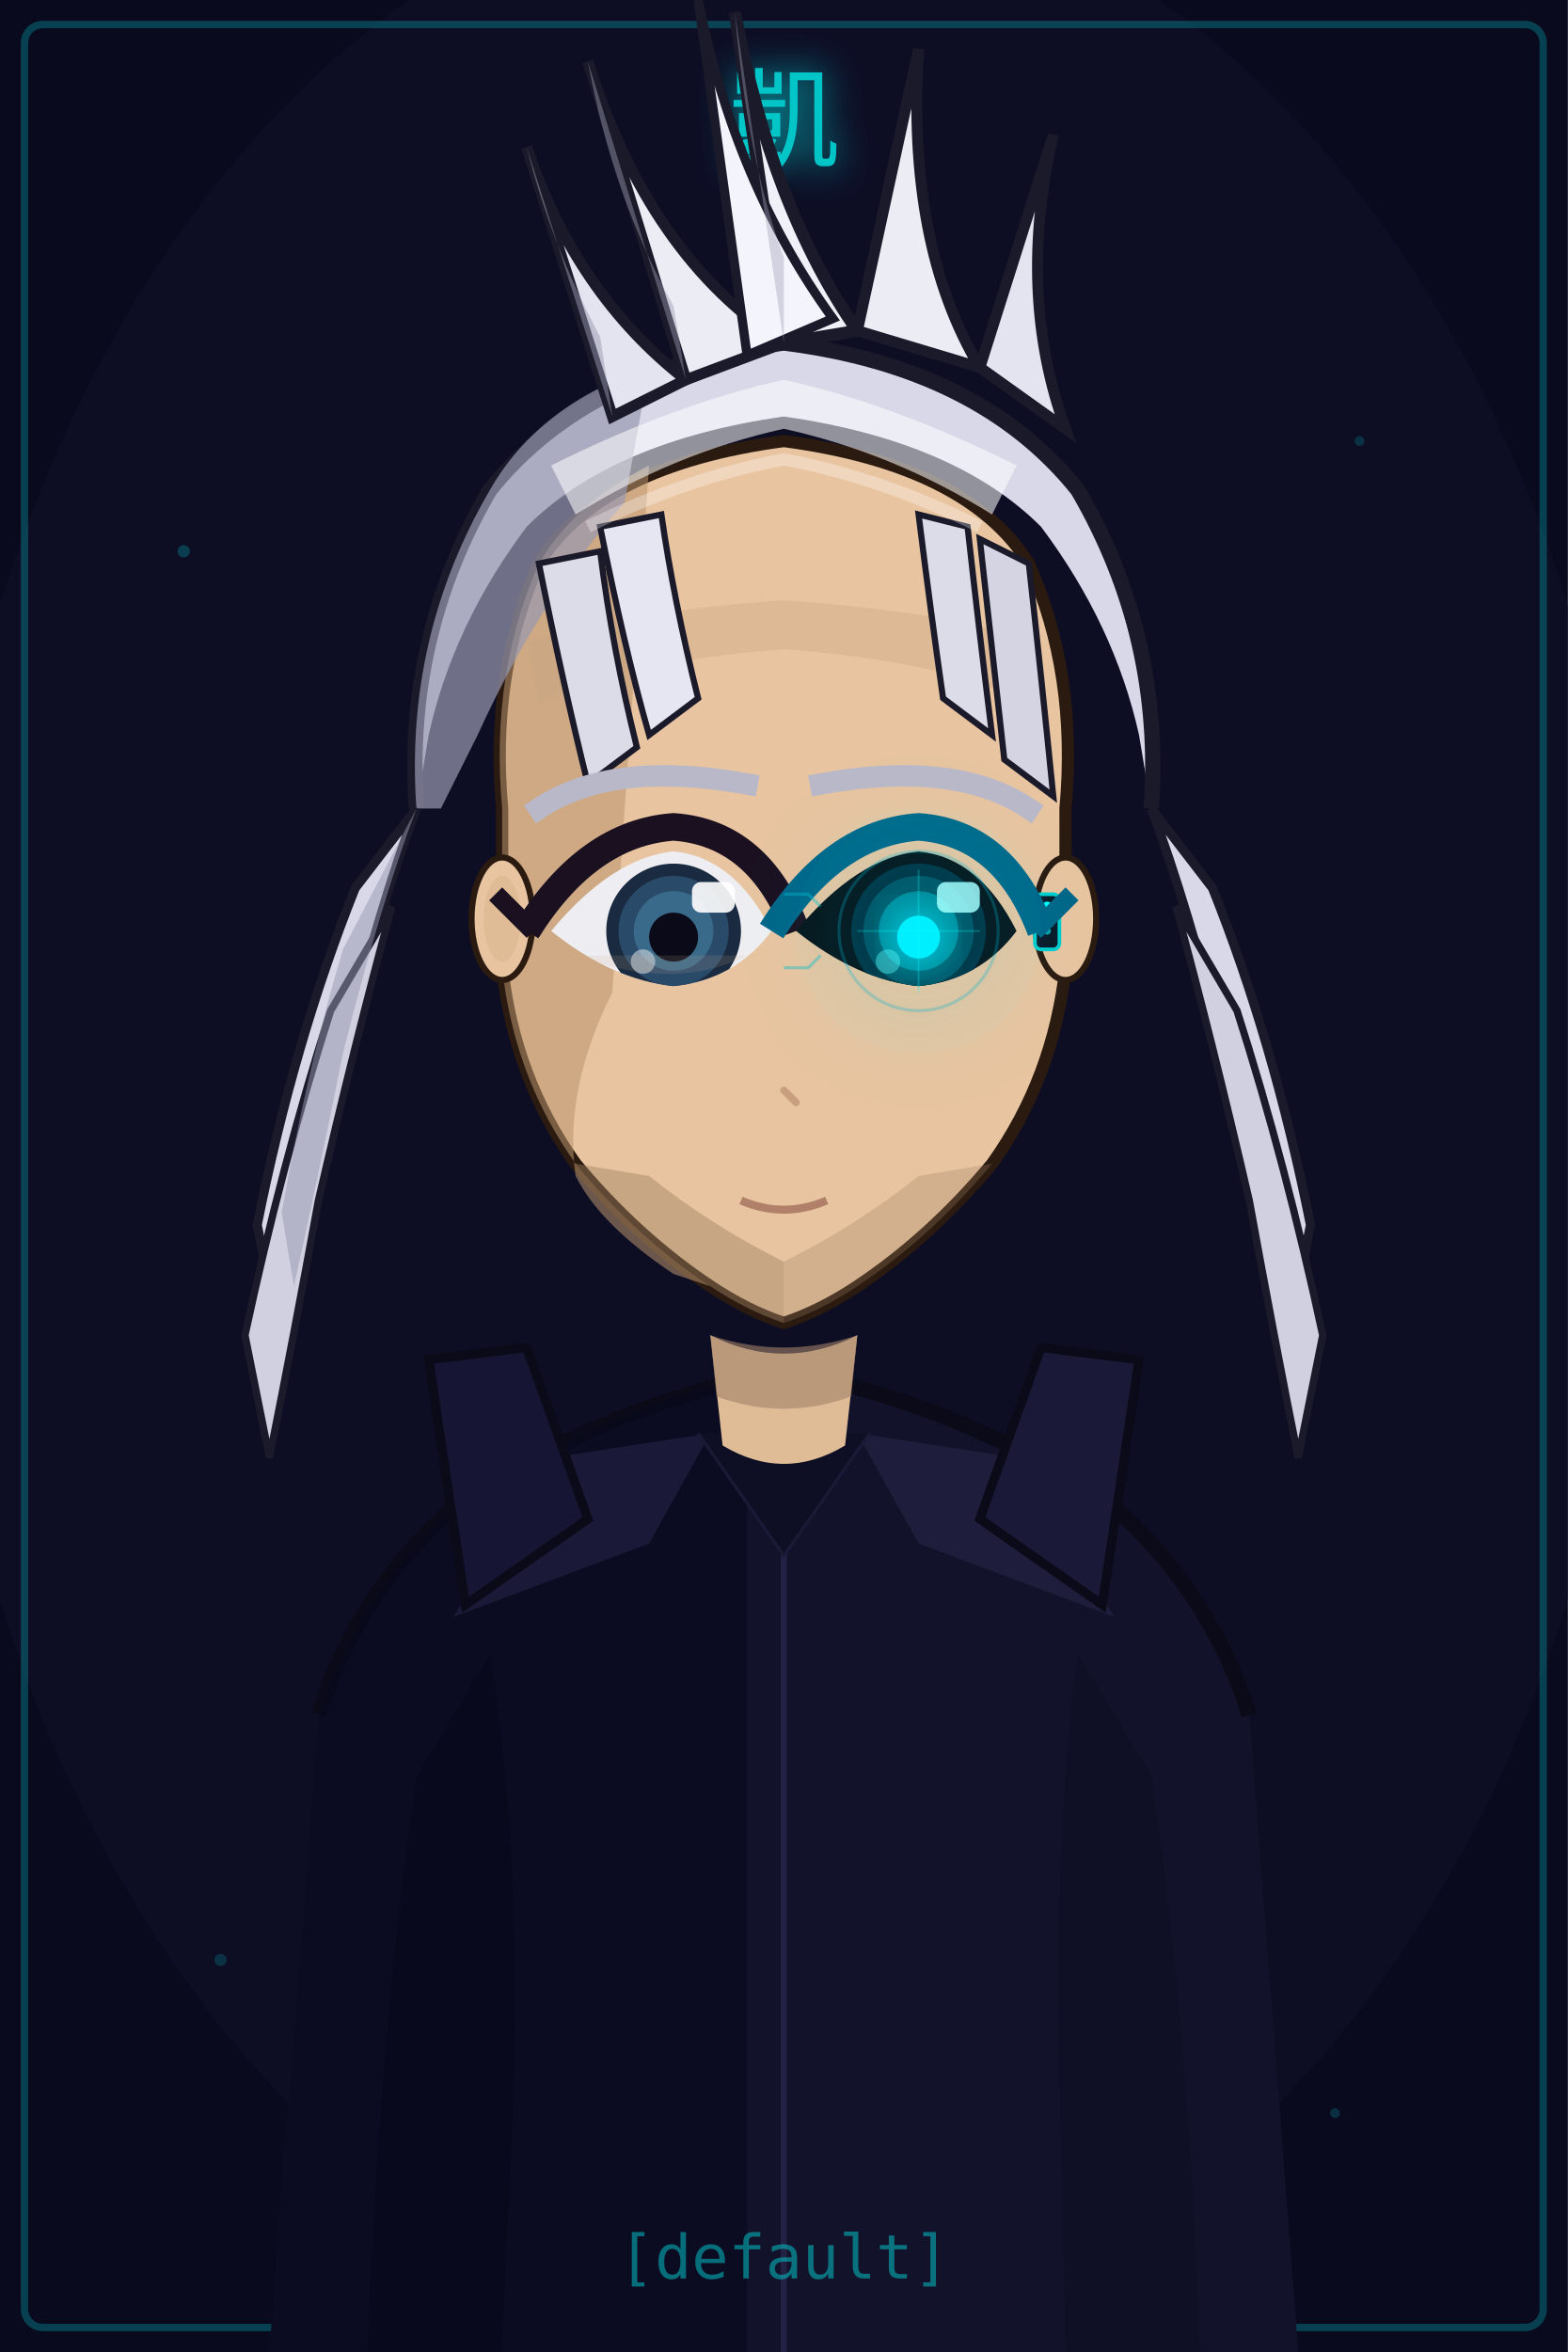
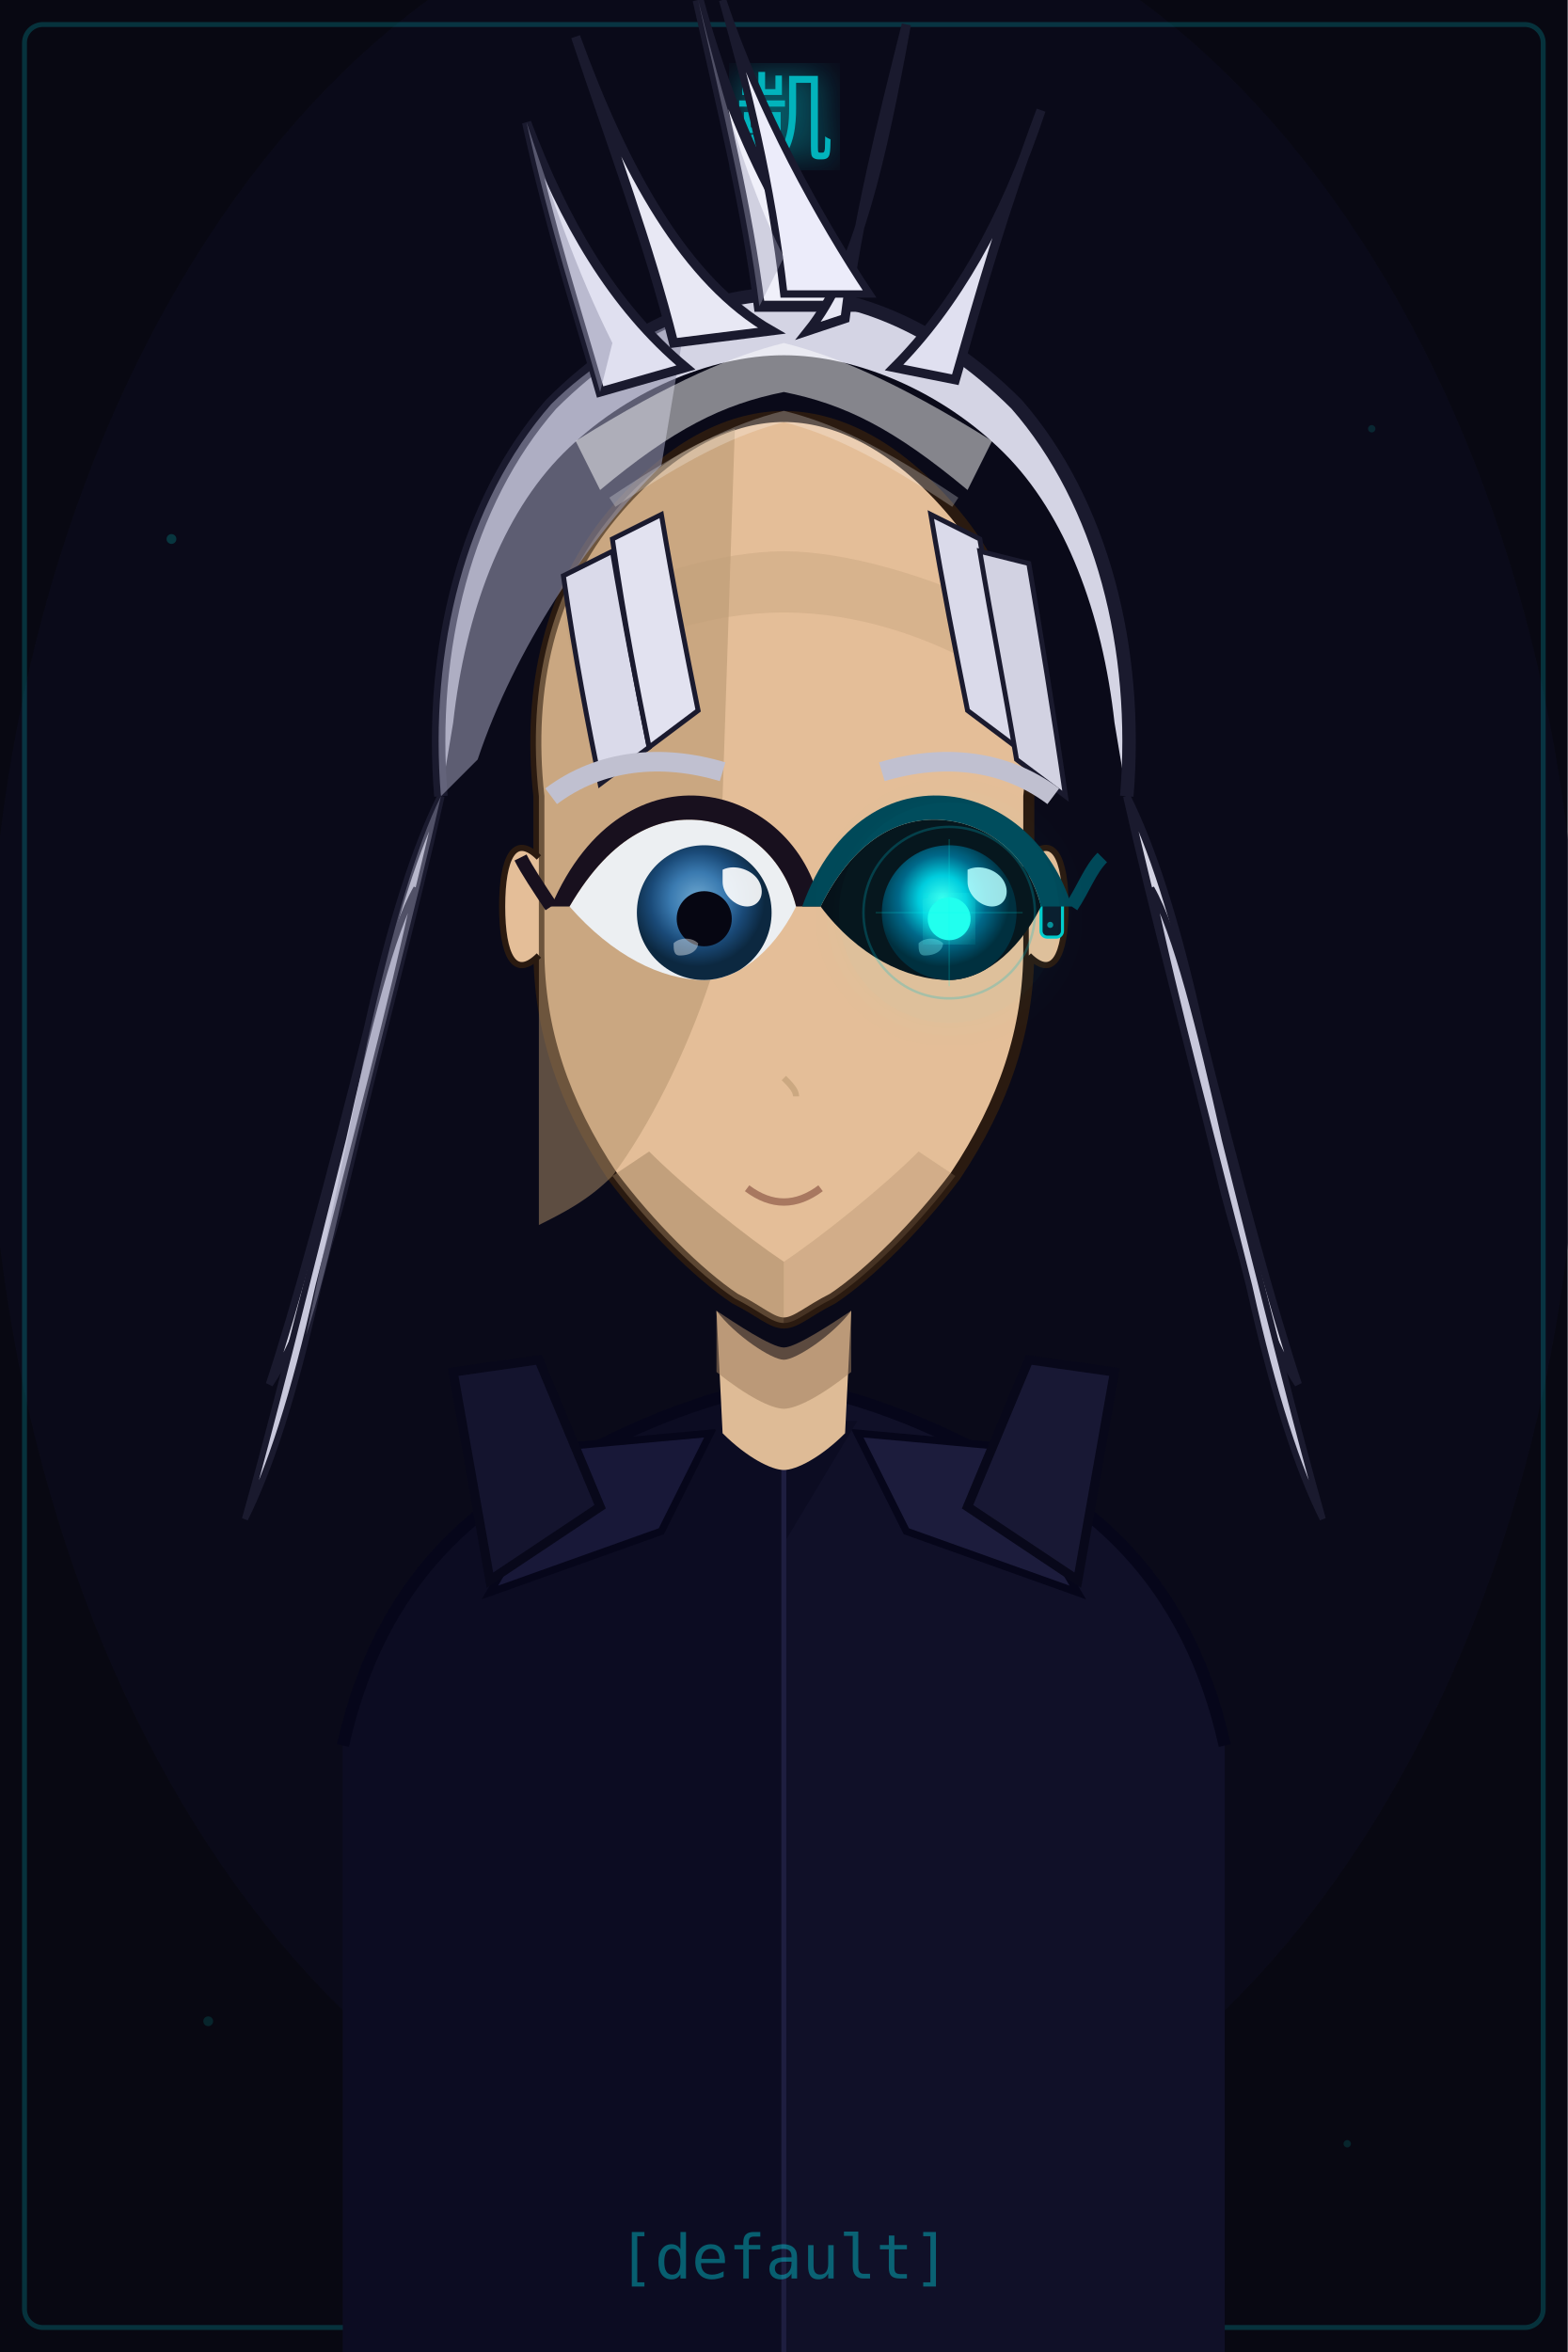
<svg xmlns="http://www.w3.org/2000/svg" width="256" height="384" viewBox="0 0 256 384">
  <defs>
-     <filter id="glow" x="-50%" y="-50%" width="200%" height="200%">
+     <radialGradient id="irisR" cx="0.45" cy="0.4" r="0.5">
+       <stop offset="0%" stop-color="#6ea8d0" />
+       <stop offset="40%" stop-color="#3a7ab0" />
+       <stop offset="70%" stop-color="#1a4a78" />
+       <stop offset="100%" stop-color="#0c2840" />
+     </radialGradient>
+     <radialGradient id="irisCyber" cx="0.45" cy="0.4" r="0.5">
+       <stop offset="0%" stop-color="#40ffee" />
+       <stop offset="35%" stop-color="#00ccdd" />
+       <stop offset="65%" stop-color="#006688" />
+       <stop offset="100%" stop-color="#002a3a" />
+     </radialGradient>
+     <filter id="glow">
      <feGaussianBlur stdDeviation="3" result="b" />
      <feMerge>
        <feMergeNode in="b" />
        <feMergeNode in="SourceGraphic" />
      </feMerge>
    </filter>
-     <filter id="softGlow" x="-80%" y="-80%" width="260%" height="260%">
-       <feGaussianBlur stdDeviation="6" result="b" />
-       <feMerge>
-         <feMergeNode in="b" />
-         <feMergeNode in="SourceGraphic" />
-       </feMerge>
-     </filter>
-     <clipPath id="eyeL">
-       <path d="M90,152 Q100,140 110,139 Q120,140 126,152 Q120,160 110,161 Q100,160 90,152 Z" />
+     <clipPath id="eyeClipL">
+       <path d="M93,148 C100,136 108,133 115,134 C122,135 128,140 130,148 C126,156 120,160 115,160 C108,160 100,156 93,148 Z" />
    </clipPath>
-     <clipPath id="eyeR">
-       <path d="M130,152 Q140,140 150,139 Q160,140 166,152 Q160,160 150,161 Q140,160 130,152 Z" />
+     <clipPath id="eyeClipR">
+       <path d="M134,148 C140,136 148,133 155,134 C162,135 168,140 170,148 C166,156 160,160 155,160 C148,160 140,156 134,148 Z" />
    </clipPath>
  </defs>
-   <rect width="256" height="384" fill="#08081a" />
-   <rect x="0" y="0" width="256" height="384" fill="#0a0a20" opacity="0.8" />
-   <ellipse cx="128" cy="180" rx="140" ry="200" fill="#10102a" opacity="0.5" />
-   <rect x="4" y="4" width="248" height="376" rx="3" fill="none" stroke="#00e5e5" stroke-width="1.2" opacity="0.25" />
-   <text x="128" y="26" font-family="monospace" font-size="18" fill="#00e5e5" text-anchor="middle" filter="url(#glow)" opacity="0.85">凱</text>
-   <path d="M52,280 Q60,255 82,240 L100,232 Q115,226 128,224 Q141,226 156,232 L174,240 Q196,255 204,280 L212,384 L44,384 Z" fill="#12122a" />
-   <path d="M52,280 Q60,255 82,240 L100,232 Q115,226 128,224 Q141,226 156,232 L174,240 Q196,255 204,280" fill="none" stroke="#0a0a18" stroke-width="2.5" />
-   <path d="M52,280 Q60,255 82,240 L100,232 Q112,227 122,225 L122,384 L44,384 Z" fill="#08081e" opacity="0.7" />
-   <path d="M90,238 L74,264 L106,252 L116,234 Z" fill="#1a1a38" />
-   <path d="M166,238 L182,264 L150,252 L140,234 Z" fill="#1e1e3c" />
-   <path d="M76,262 L70,222 L86,220 L96,248 Z" fill="#161634" stroke="#0a0a18" stroke-width="1.5" />
-   <path d="M180,262 L186,222 L170,220 L160,248 Z" fill="#1a1a38" stroke="#0a0a18" stroke-width="1.5" />
-   <line x1="128" y1="238" x2="128" y2="384" stroke="#222244" stroke-width="1" />
-   <path d="M114,234 L128,254 L142,234" fill="#0e0e24" stroke="#1a1a36" stroke-width="0.5" />
-   <line x1="68" y1="282" x2="68" y2="384" stroke="#00e5e5" stroke-width="1" opacity="0.35" filter="url(#glow)" />
-   <line x1="188" y1="282" x2="188" y2="384" stroke="#00e5e5" stroke-width="1" opacity="0.35" filter="url(#glow)" />
-   <path d="M80,270 Q85,300 84,340 L82,384 L60,384 Q62,330 68,290 Z" fill="#06061a" opacity="0.4" />
-   <path d="M176,270 Q172,300 173,340 L174,384 L196,384 Q194,330 188,290 Z" fill="#06061a" opacity="0.3" />
-   <path d="M116,218 Q128,224 140,218 L138,236 Q128,242 118,236 Z" fill="#e0bc96" />
-   <path d="M116,218 Q128,222 140,218 L139,228 Q128,232 117,228 Z" fill="#a08068" opacity="0.6" />
-   <path d="M82,132 Q80,110 88,92 Q98,76 128,72 Q158,76 168,92 Q176,110 174,132 L174,158 Q172,176 162,190 Q152,202 140,210 Q134,214 128,216 Q122,214 116,210 Q104,202 94,190 Q84,176 82,158 Z" fill="#e8c4a0" />
-   <path d="M82,132 Q80,110 88,92 Q98,76 128,72 Q158,76 168,92 Q176,110 174,132 L174,158 Q172,176 162,190 Q152,202 140,210 Q134,214 128,216 Q122,214 116,210 Q104,202 94,190 Q84,176 82,158 Z" fill="none" stroke="#2a1a10" stroke-width="2" />
-   <path d="M82,132 Q80,110 88,92 Q94,82 106,76 L102,132 L100,162 Q92,178 94,192 Q98,200 110,208 L116,210 Q104,202 94,190 Q84,176 82,158 Z" fill="#b8946e" opacity="0.55" />
-   <path d="M94,190 Q104,202 116,210 Q122,214 128,216 L128,206 Q116,200 106,192 Z" fill="#a08060" opacity="0.45" />
-   <path d="M162,190 Q152,202 140,210 Q134,214 128,216 L128,206 Q140,200 150,192 Z" fill="#a08060" opacity="0.3" />
-   <path d="M86,105 Q100,100 128,98 Q156,100 170,105 L168,115 Q155,108 128,106 Q101,108 88,115 Z" fill="#c8a480" opacity="0.35" />
-   <ellipse cx="82" cy="150" rx="5" ry="10" fill="#e8c4a0" stroke="#2a1a10" stroke-width="1" />
-   <ellipse cx="82" cy="150" rx="3" ry="7" fill="#c8a480" opacity="0.3" />
-   <ellipse cx="174" cy="150" rx="5" ry="10" fill="#e8c4a0" stroke="#2a1a10" stroke-width="1" />
-   <rect x="169" y="146" width="4" height="9" rx="1" fill="#0a1a2a" stroke="#00cccc" stroke-width="0.6" />
-   <circle cx="171" cy="148" r="0.8" fill="#00ffff" />
-   <circle cx="171" cy="152" r="0.6" fill="#00ffff" opacity="0.6" />
-   <path d="M68,132 Q66,104 80,80 Q96,60 128,56 Q160,60 176,80 Q190,104 188,132 L186,120 Q182,102 170,86 Q156,72 128,68 Q100,72 86,86 Q74,102 70,120 Z" fill="#d8d8e8" />
-   <path d="M68,132 Q66,104 80,80 Q96,60 128,56 Q160,60 176,80 Q190,104 188,132" fill="none" stroke="#1a1a2a" stroke-width="2.5" />
-   <path d="M68,132 Q66,104 80,80 Q88,66 106,60 L102,82 Q88,98 78,120 L72,132 Z" fill="#9898b0" opacity="0.7" />
-   <path d="M100,68 L86,24 Q94,48 112,62 Z" fill="#e4e4f0" stroke="#1a1a2a" stroke-width="1.8" />
-   <path d="M112,62 L96,10 Q106,42 128,56 Z" fill="#ececf4" stroke="#1a1a2a" stroke-width="1.8" />
-   <path d="M128,56 L120,2 Q126,34 140,54 Z" fill="#f0f0f8" stroke="#1a1a2a" stroke-width="2" />
-   <path d="M140,54 L150,8 Q148,40 160,60 Z" fill="#ececf4" stroke="#1a1a2a" stroke-width="1.8" />
-   <path d="M160,60 L172,22 Q166,48 174,70 Z" fill="#e4e4f0" stroke="#1a1a2a" stroke-width="1.8" />
-   <path d="M122,58 L114,0 Q120,30 136,52 Z" fill="#f4f4fc" stroke="#1a1a2a" stroke-width="1.5" />
-   <path d="M100,68 L86,24 Q90,40 98,55 Z" fill="#9898b0" opacity="0.5" />
-   <path d="M128,56 L120,2 Q122,26 128,42 Z" fill="#a0a0b8" opacity="0.4" />
-   <path d="M112,62 L96,10 Q100,32 110,50 Z" fill="#9898b0" opacity="0.45" />
-   <path d="M68,132 Q62,148 56,172 Q50,198 46,220 L42,200 Q48,170 58,145 Z" fill="#d8d8e8" stroke="#1a1a2a" stroke-width="1.5" />
-   <path d="M64,148 Q58,170 52,196 Q48,218 44,238 L40,218 Q46,190 54,165 Z" fill="#d0d0e0" stroke="#1a1a2a" stroke-width="1.2" />
-   <path d="M188,132 Q194,148 200,172 Q206,198 210,220 L214,200 Q208,170 198,145 Z" fill="#d8d8e8" stroke="#1a1a2a" stroke-width="1.5" />
-   <path d="M192,148 Q198,170 204,196 Q208,218 212,238 L216,218 Q210,190 202,165 Z" fill="#d0d0e0" stroke="#1a1a2a" stroke-width="1.2" />
-   <path d="M68,132 Q62,148 56,172 Q52,192 48,210 L46,198 Q50,175 56,155 Z" fill="#9898b0" opacity="0.5" />
-   <path d="M88,92 Q92,112 96,128 L104,122 Q100,106 98,90 Z" fill="#dcdce8" stroke="#1a1a2a" stroke-width="1" />
-   <path d="M98,86 Q102,106 106,120 L114,114 Q110,98 108,84 Z" fill="#e6e6f2" stroke="#1a1a2a" stroke-width="1" />
-   <path d="M150,84 Q152,100 154,114 L162,120 Q160,104 158,86 Z" fill="#dcdce8" stroke="#1a1a2a" stroke-width="1" />
-   <path d="M160,88 Q162,106 164,124 L172,130 Q170,110 168,92 Z" fill="#d4d4e2" stroke="#1a1a2a" stroke-width="1" />
-   <path d="M90,76 Q110,66 128,62 Q146,66 166,76 L162,84 Q146,74 128,70 Q110,74 94,84 Z" fill="#ffffff" opacity="0.55" />
-   <path d="M96,86 Q112,78 128,75 Q144,78 160,86" fill="none" stroke="#ffffff" stroke-width="2" opacity="0.3" />
-   <path d="M90,152 Q100,140 110,139 Q120,140 126,152 Q120,160 110,161 Q100,160 90,152 Z" fill="#eeeef2" />
-   <path d="M86,152 Q96,136 110,135 Q124,136 130,152" fill="none" stroke="#1a1020" stroke-width="4.5" />
-   <path d="M86,151 L82,147" fill="none" stroke="#1a1020" stroke-width="3" stroke-linecap="square" />
-   <circle cx="110" cy="152" r="11" fill="#1a2a40" clip-path="url(#eyeL)" />
-   <circle cx="110" cy="152" r="9" fill="#2a4a6a" clip-path="url(#eyeL)" />
-   <circle cx="110" cy="152" r="6.5" fill="#3a6a8a" clip-path="url(#eyeL)" />
-   <circle cx="110" cy="153" r="4" fill="#0a0a18" clip-path="url(#eyeL)" />
-   <rect x="113" y="144" width="7" height="5" rx="1.5" fill="#ffffff" opacity="0.9" clip-path="url(#eyeL)" />
-   <circle cx="105" cy="157" r="2" fill="#ffffff" opacity="0.45" clip-path="url(#eyeL)" />
-   <path d="M94,156 Q110,162 122,156" fill="#c8a888" opacity="0.15" />
-   <path d="M130,152 Q140,140 150,139 Q160,140 166,152 Q160,160 150,161 Q140,160 130,152 Z" fill="#061218" />
-   <path d="M126,152 Q136,136 150,135 Q164,136 170,152" fill="none" stroke="#006688" stroke-width="4.5" />
-   <path d="M170,151 L174,147" fill="none" stroke="#006688" stroke-width="3" stroke-linecap="square" />
-   <circle cx="150" cy="152" r="11" fill="#003344" clip-path="url(#eyeR)" />
-   <circle cx="150" cy="152" r="9" fill="#005566" clip-path="url(#eyeR)" />
-   <circle cx="150" cy="152" r="6.5" fill="#008899" clip-path="url(#eyeR)" />
-   <circle cx="150" cy="153" r="3.5" fill="#00eeff" clip-path="url(#eyeR)" filter="url(#glow)" />
-   <rect x="153" y="144" width="7" height="5" rx="1.5" fill="#aaffff" opacity="0.85" clip-path="url(#eyeR)" />
-   <circle cx="145" cy="157" r="2" fill="#66ffff" opacity="0.4" clip-path="url(#eyeR)" />
-   <circle cx="150" cy="152" r="13" fill="none" stroke="#00aacc" stroke-width="0.5" opacity="0.3" filter="url(#glow)" />
-   <line x1="140" y1="152" x2="160" y2="152" stroke="#00ffff" stroke-width="0.3" opacity="0.25" />
-   <line x1="150" y1="142" x2="150" y2="162" stroke="#00ffff" stroke-width="0.3" opacity="0.25" />
-   <path d="M128,146 L132,146 L134,148" fill="none" stroke="#00bbcc" stroke-width="0.5" opacity="0.4" />
-   <path d="M128,158 L132,158 L134,156" fill="none" stroke="#00bbcc" stroke-width="0.5" opacity="0.4" />
-   <circle cx="150" cy="152" r="20" fill="#00ffff" opacity="0.04" filter="url(#softGlow)" />
-   <path d="M88,132 Q100,124 122,128" fill="none" stroke="#b8b8c8" stroke-width="3.5" stroke-linecap="square" />
-   <path d="M134,128 Q156,124 168,132" fill="none" stroke="#b8b8c8" stroke-width="3.5" stroke-linecap="square" />
-   <path d="M128,178 L130,180" fill="none" stroke="#c8a080" stroke-width="1.2" stroke-linecap="round" />
-   <path d="M121,196 Q128,199 135,196" fill="none" stroke="#b08068" stroke-width="1.3" />
-   <circle cx="30" cy="90" r="1" fill="#00ffff" opacity="0.2" />
-   <circle cx="222" cy="72" r="0.8" fill="#00ffff" opacity="0.15" />
-   <circle cx="36" cy="320" r="1" fill="#00ffff" opacity="0.15" />
-   <circle cx="218" cy="345" r="0.8" fill="#00ffff" opacity="0.15" />
-   <text x="128" y="372" font-family="monospace" font-size="10" fill="#00e5e5" text-anchor="middle" opacity="0.45">[default]</text>
+   <rect width="256" height="384" fill="#080812" />
+   <ellipse cx="128" cy="170" rx="130" ry="190" fill="#0c0c1e" opacity="0.6" />
+   <rect x="4" y="4" width="248" height="376" rx="3" fill="none" stroke="#00dde5" stroke-width="0.8" opacity="0.2" />
+   <text x="128" y="25" font-family="monospace" font-size="16" fill="#00dde5" text-anchor="middle" filter="url(#glow)" opacity="0.8">凱</text>
+   <path d="M56,384 L56,285 C62,258 78,244 98,236 C110,230 120,227 128,226 C136,227 146,230 158,236 C178,244 194,258 200,285 L200,384 Z" fill="#101028" />
+   <path d="M56,384 L56,285 C62,258 78,244 98,236 C106,232 114,228 128,226 L128,384 Z" fill="#0a0a1e" opacity="0.6" />
+   <path d="M56,285 C62,258 78,244 98,236 C110,230 120,227 128,226 C136,227 146,230 158,236 C178,244 194,258 200,285" fill="none" stroke="#06061a" stroke-width="2" />
+   <path d="M94,236 L80,260 L108,250 L116,234 Z" fill="#181838" stroke="#06061a" stroke-width="1.2" />
+   <path d="M162,236 L176,260 L148,250 L140,234 Z" fill="#1c1c3c" stroke="#06061a" stroke-width="1.2" />
+   <path d="M80,258 L74,224 L88,222 L98,246 Z" fill="#14142e" stroke="#08081a" stroke-width="1.5" />
+   <path d="M176,258 L182,224 L168,222 L158,246 Z" fill="#181834" stroke="#08081a" stroke-width="1.5" />
+   <path d="M116,232 L128,252 L140,232" fill="#0c0c22" />
+   <line x1="128" y1="236" x2="128" y2="384" stroke="#1e1e40" stroke-width="0.8" />
+   <line x1="66" y1="285" x2="66" y2="384" stroke="#00dde5" stroke-width="0.8" opacity="0.3" filter="url(#glow)" />
+   <line x1="190" y1="285" x2="190" y2="384" stroke="#00dde5" stroke-width="0.8" opacity="0.3" filter="url(#glow)" />
+   <path d="M117,214 C120,218 126,222 128,222 C130,222 136,218 139,214 L138,234 C134,238 130,240 128,240 C126,240 122,238 118,234 Z" fill="#debb96" />
+   <path d="M117,214 C120,216 126,220 128,220 C130,220 136,216 139,214 L139,224 C134,228 130,230 128,230 C126,230 122,228 117,224 Z" fill="#9e7e5e" opacity="0.55" />
+   <path d="M88,130 C86,112 90,96 100,84 C110,72 120,68 128,68 C136,68 146,72 156,84 C166,96 170,112 168,130 L168,155 C168,168 164,180 156,192 C150,200 142,208 136,212 C132,214 130,216 128,216 C126,216 124,214 120,212 C114,208 106,200 100,192 C92,180 88,168 88,155 Z" fill="#e4be98" />
+   <path d="M88,130 C86,112 90,96 100,84 C110,72 120,68 128,68 C136,68 146,72 156,84 C166,96 170,112 168,130 L168,155 C168,168 164,180 156,192 C150,200 142,208 136,212 C132,214 130,216 128,216 C126,216 124,214 120,212 C114,208 106,200 100,192 C92,180 88,168 88,155 Z" fill="none" stroke="#2a1a10" stroke-width="1.8" />
+   <path d="M88,130 C86,112 90,96 100,84 C106,76 114,72 120,70 L118,130 L116,160 C112,172 106,184 100,192 C96,196 92,198 88,200 L88,155 Z" fill="#b0906a" opacity="0.5" />
+   <path d="M100,192 C106,200 114,208 120,212 C124,214 126,216 128,216 L128,206 C122,202 112,194 106,188 Z" fill="#9a7c5a" opacity="0.45" />
+   <path d="M156,192 C150,200 142,208 136,212 C132,214 130,216 128,216 L128,206 C134,202 144,194 150,188 Z" fill="#9a7c5a" opacity="0.25" />
+   <path d="M92,100 C104,94 118,90 128,90 C138,90 152,94 164,100 L162,110 C152,104 140,100 128,100 C116,100 104,104 94,110 Z" fill="#c09e78" opacity="0.35" />
+   <path d="M88,140 C84,136 82,140 82,148 C82,156 84,160 88,156" fill="#e4be98" stroke="#2a1a10" stroke-width="1" />
+   <path d="M168,140 C172,136 174,140 174,148 C174,156 172,160 168,156" fill="#e4be98" stroke="#2a1a10" stroke-width="1" />
+   <rect x="170" y="145" width="3.5" height="8" rx="1" fill="#0a1a2a" stroke="#00cccc" stroke-width="0.5" />
+   <circle cx="171.5" cy="147" r="0.7" fill="#00ffff" />
+   <circle cx="171.5" cy="151" r="0.5" fill="#00ffff" opacity="0.5" />
+   <path d="M72,130 C70,106 76,82 90,66 C104,52 118,48 128,48 C138,48 152,52 166,66 C180,82 186,106 184,130 L182,118 C180,100 174,84 164,74 C154,64 140,58 128,58 C116,58 102,64 92,74 C82,84 76,100 74,118 Z" fill="#d4d4e4" />
+   <path d="M72,130 C70,106 76,82 90,66 C104,52 118,48 128,48 C138,48 152,52 166,66 C180,82 186,106 184,130" fill="none" stroke="#1a1a2e" stroke-width="2.2" />
+   <path d="M72,130 C70,106 76,82 90,66 C96,60 104,55 112,52 L108,76 C96,88 84,106 78,124 Z" fill="#9494ae" opacity="0.6" />
+   <path d="M98,64 C94,50 90,38 86,20 C92,36 100,50 112,60 Z" fill="#e0e0f0" stroke="#1a1a2e" stroke-width="1.5" />
+   <path d="M110,56 C106,40 100,24 94,6 C102,28 112,46 126,54 Z" fill="#e8e8f4" stroke="#1a1a2e" stroke-width="1.5" />
+   <path d="M124,50 C122,34 118,18 114,0 C120,22 130,42 140,50 Z" fill="#f0f0fa" stroke="#1a1a2e" stroke-width="1.8" />
+   <path d="M138,52 C140,36 144,20 148,4 C144,26 140,44 132,54 Z" fill="#e8e8f4" stroke="#1a1a2e" stroke-width="1.5" />
+   <path d="M156,62 C160,48 164,34 170,18 C164,36 156,50 146,60 Z" fill="#e0e0f0" stroke="#1a1a2e" stroke-width="1.5" />
+   <path d="M128,48 C126,30 122,14 118,0 C124,18 134,36 142,48 Z" fill="#ececfa" stroke="#1a1a2e" stroke-width="1.2" />
+   <path d="M98,64 C94,50 90,38 86,20 C90,32 94,44 100,56 Z" fill="#9494ae" opacity="0.5" />
+   <path d="M124,50 C122,34 118,18 114,0 C118,16 122,30 128,42 Z" fill="#a0a0b8" opacity="0.4" />
+   <path d="M72,130 C68,148 62,170 56,195 C52,210 48,220 44,226 C48,214 54,192 60,168 C64,150 68,138 72,130 Z" fill="#d4d4e4" stroke="#1a1a2e" stroke-width="1.2" />
+   <path d="M68,145 C64,164 58,186 52,210 C48,228 44,240 40,248 C44,234 50,210 56,186 C60,168 64,152 68,145 Z" fill="#c8c8dc" stroke="#1a1a2e" stroke-width="1" />
+   <path d="M184,130 C188,148 194,170 200,195 C204,210 208,220 212,226 C208,214 202,192 196,168 C192,150 188,138 184,130 Z" fill="#d4d4e4" stroke="#1a1a2e" stroke-width="1.2" />
+   <path d="M188,145 C192,164 198,186 204,210 C208,228 212,240 216,248 C212,234 206,210 200,186 C196,168 192,152 188,145 Z" fill="#c8c8dc" stroke="#1a1a2e" stroke-width="1" />
+   <path d="M72,130 C68,148 62,170 56,195 C54,204 52,212 50,218 C52,208 56,190 60,170 C64,152 68,138 72,130 Z" fill="#9494ae" opacity="0.45" />
+   <path d="M92,94 C94,108 96,118 98,128 L106,122 C104,112 102,102 100,90 Z" fill="#dadaea" stroke="#1a1a2e" stroke-width="0.8" />
+   <path d="M100,88 C102,102 104,112 106,122 L114,116 C112,106 110,96 108,84 Z" fill="#e2e2f0" stroke="#1a1a2e" stroke-width="0.8" />
+   <path d="M152,84 C154,96 156,106 158,116 L166,122 C164,110 162,100 160,88 Z" fill="#dadaea" stroke="#1a1a2e" stroke-width="0.8" />
+   <path d="M160,90 C162,102 164,112 166,124 L174,130 C172,116 170,104 168,92 Z" fill="#d2d2e2" stroke="#1a1a2e" stroke-width="0.8" />
+   <path d="M94,72 C110,62 120,58 128,56 C136,58 146,62 162,72 L158,80 C146,70 138,66 128,64 C118,66 110,70 98,80 Z" fill="#ffffff" opacity="0.5" />
+   <path d="M100,82 C112,74 120,70 128,68 C136,70 144,74 156,82" fill="none" stroke="#ffffff" stroke-width="1.8" opacity="0.25" />
+   <path d="M93,148 C100,136 108,133 115,134 C122,135 128,140 130,148 C126,156 120,160 115,160 C108,160 100,156 93,148 Z" fill="#eceff2" />
+   <path d="M90,148 C96,134 106,129 115,130 C124,131 132,138 134,148 L130,148 C128,140 122,135 115,134 C108,133 100,136 93,148 Z" fill="#18101e" />
+   <path d="M90,148 C88,145 86,142 85,140" fill="none" stroke="#18101e" stroke-width="2.2" />
+   <circle cx="115" cy="149" r="11" fill="url(#irisR)" clip-path="url(#eyeClipL)" />
+   <circle cx="115" cy="150" r="4.5" fill="#060612" clip-path="url(#eyeClipL)" />
+   <path d="M118,142 C120,141 123,142 124,144 C125,146 124,148 122,148 C120,148 118,146 118,144 Z" fill="#ffffff" opacity="0.9" clip-path="url(#eyeClipL)" />
+   <path d="M110,154 C111,153 113,153 114,154 C114,155 113,156 111,156 C110,156 110,155 110,154 Z" fill="#ffffff" opacity="0.4" clip-path="url(#eyeClipL)" />
+   <path d="M134,148 C140,136 148,133 155,134 C162,135 168,140 170,148 C166,156 160,160 155,160 C148,160 140,156 134,148 Z" fill="#061018" />
+   <path d="M131,148 C136,134 146,129 155,130 C164,131 172,138 175,148 L170,148 C168,140 162,135 155,134 C148,133 140,136 134,148 Z" fill="#004858" />
+   <path d="M175,148 C177,145 178,142 180,140" fill="none" stroke="#004858" stroke-width="2.2" />
+   <circle cx="155" cy="149" r="11" fill="url(#irisCyber)" clip-path="url(#eyeClipR)" />
+   <circle cx="155" cy="150" r="3.5" fill="#20ffee" clip-path="url(#eyeClipR)" filter="url(#glow)" />
+   <path d="M158,142 C160,141 163,142 164,144 C165,146 164,148 162,148 C160,148 158,146 158,144 Z" fill="#bbffff" opacity="0.85" clip-path="url(#eyeClipR)" />
+   <path d="M150,154 C151,153 153,153 154,154 C154,155 153,156 151,156 C150,156 150,155 150,154 Z" fill="#88ffff" opacity="0.35" clip-path="url(#eyeClipR)" />
+   <circle cx="155" cy="149" r="14" fill="none" stroke="#00bbcc" stroke-width="0.4" opacity="0.25" />
+   <line x1="143" y1="149" x2="167" y2="149" stroke="#00ffee" stroke-width="0.2" opacity="0.2" />
+   <line x1="155" y1="137" x2="155" y2="161" stroke="#00ffee" stroke-width="0.2" opacity="0.2" />
+   <circle cx="155" cy="149" r="18" fill="#00ffee" opacity="0.03" filter="url(#glow)" />
+   <path d="M90,130 C98,124 108,123 118,126" fill="none" stroke="#c0c0d0" stroke-width="3.2" />
+   <path d="M144,126 C154,123 164,124 172,130" fill="none" stroke="#c0c0d0" stroke-width="3.2" />
+   <path d="M128,176 C129,177 130,178 130,179" fill="none" stroke="#c09e78" stroke-width="1" opacity="0.7" />
+   <path d="M122,194 C126,197 130,197 134,194" fill="none" stroke="#a87860" stroke-width="1.2" />
+   <circle cx="28" cy="88" r="0.8" fill="#00ffee" opacity="0.18" />
+   <circle cx="224" cy="70" r="0.6" fill="#00ffee" opacity="0.12" />
+   <circle cx="34" cy="330" r="0.8" fill="#00ffee" opacity="0.12" />
+   <circle cx="220" cy="350" r="0.6" fill="#00ffee" opacity="0.12" />
+   <text x="128" y="372" font-family="monospace" font-size="10" fill="#00dde5" text-anchor="middle" opacity="0.4">[default]</text>
</svg>
